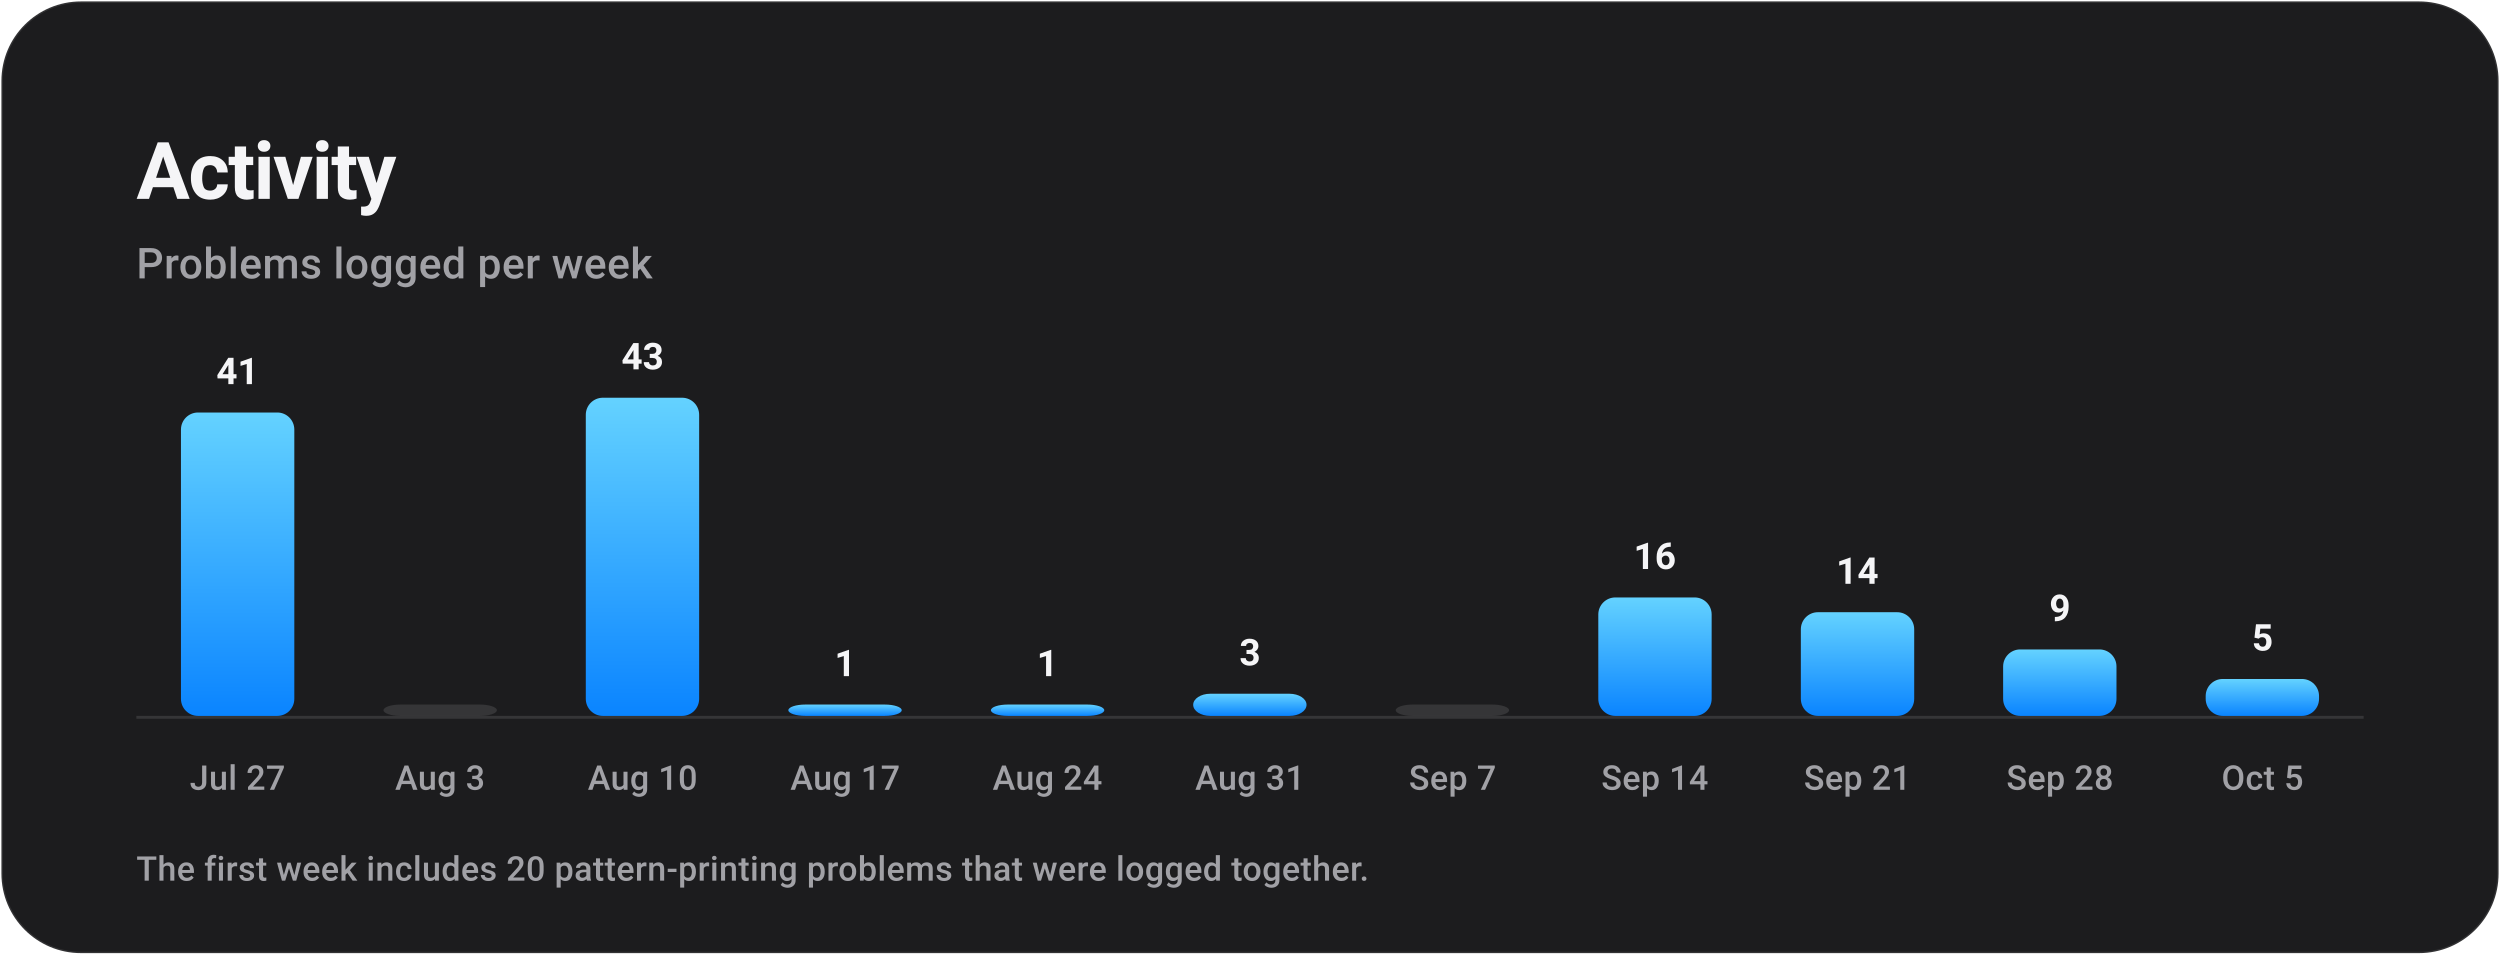
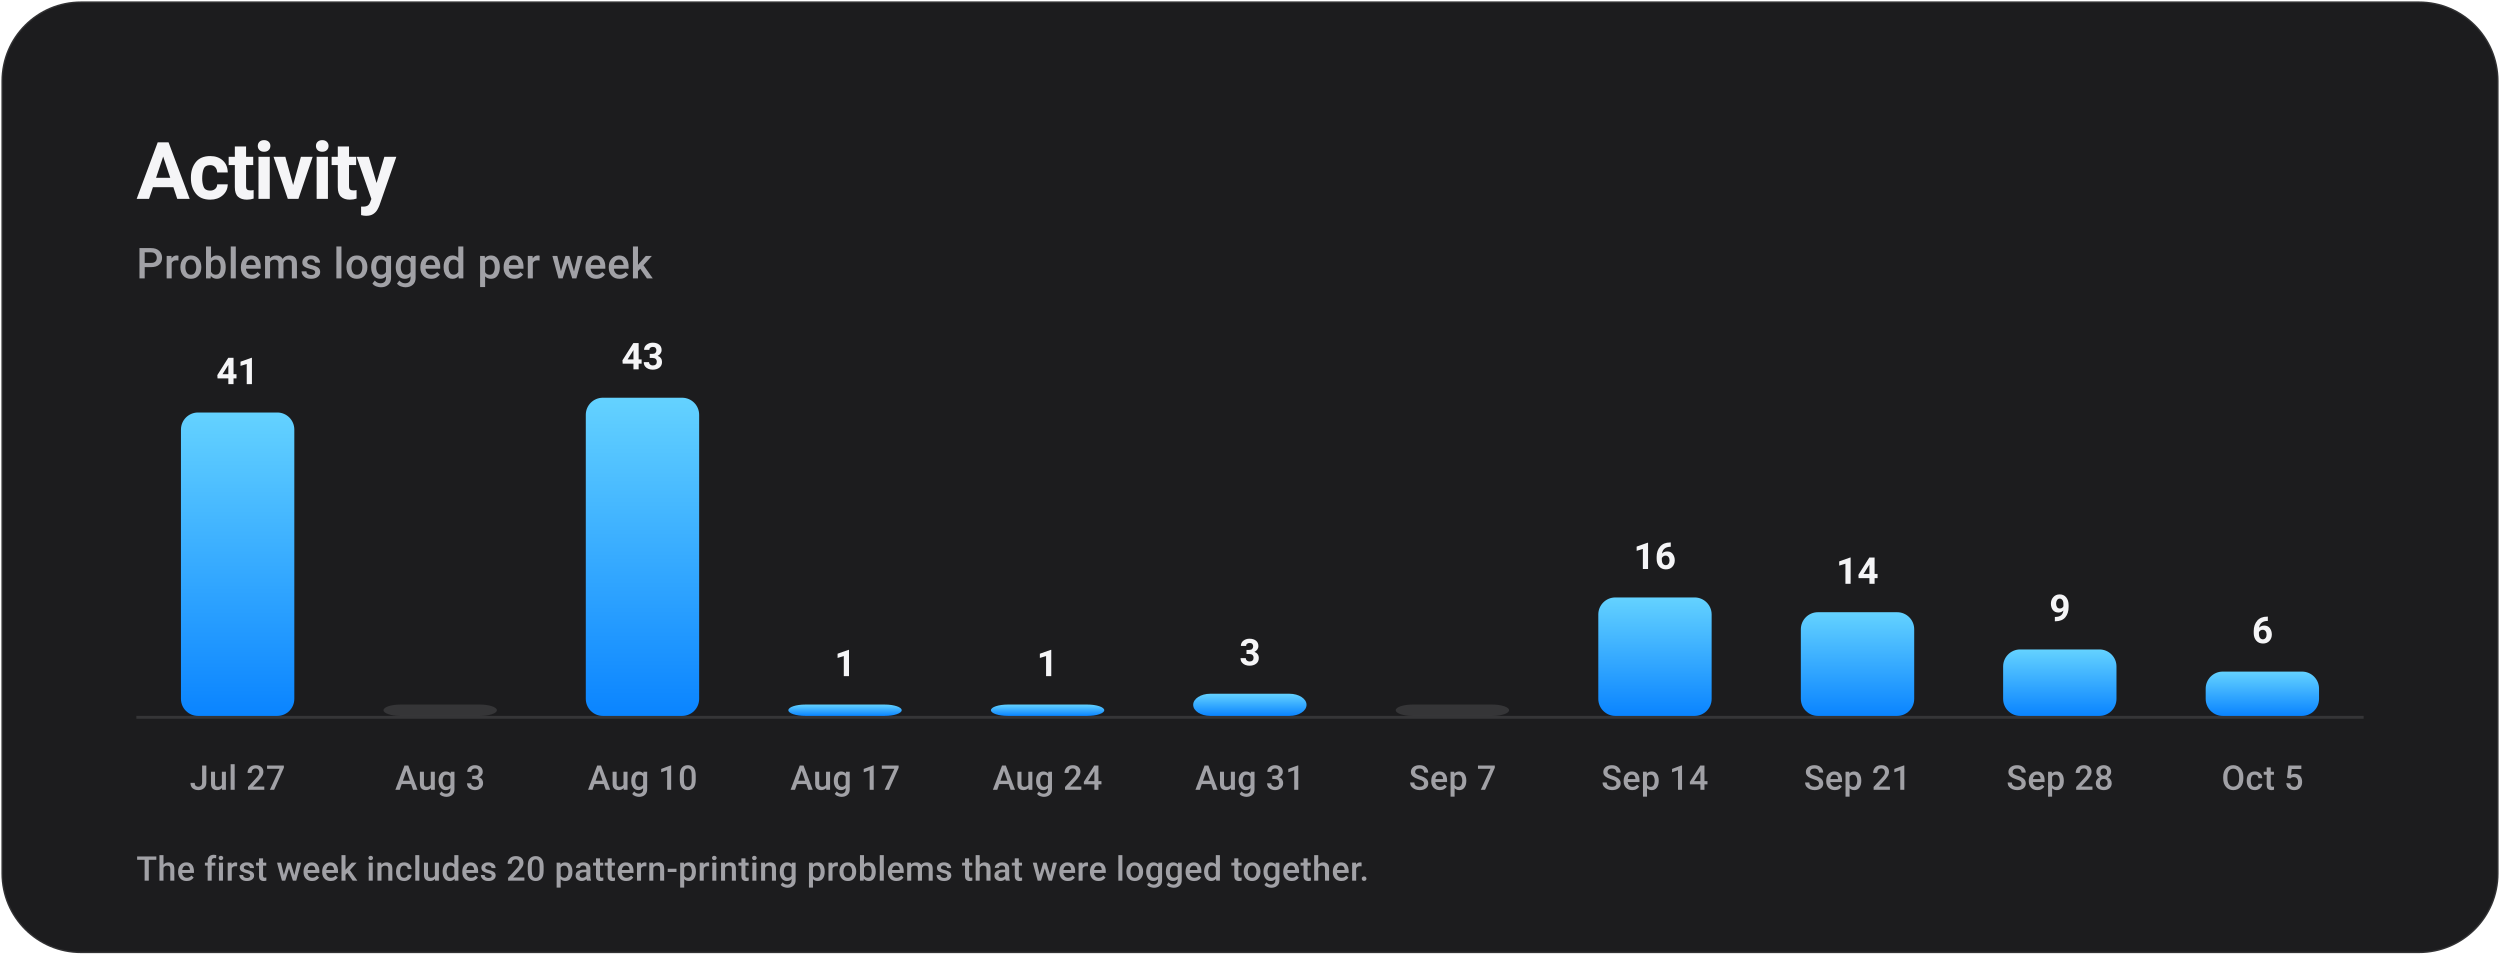
<svg xmlns="http://www.w3.org/2000/svg" width="880" height="336" viewBox="0 0 880 336" role="img" aria-labelledby="t d">
  <defs>
    <style>
text { font-family: -apple-system, BlinkMacSystemFont, "SF Pro Display", "SF Pro Text", "Segoe UI Variable Display", "Segoe UI", system-ui, Roboto, Helvetica, Arial, sans-serif; }
.num { font-variant-numeric: tabular-nums; }
@keyframes grow { from { transform: scaleX(0); } to { transform: scaleX(1); } }
@keyframes rise { from { transform: scaleY(0); } to { transform: scaleY(1); } }
@keyframes pop { from { opacity: 0; transform: scale(.92); } to { opacity: 1; transform: scale(1); } }
@keyframes fade { from { opacity: 0; transform: translateY(6px); } to { opacity: 1; transform: translateY(0); } }
.grow { transform-box: fill-box; transform-origin: 0% 50%; animation: grow .8s cubic-bezier(.22,1,.36,1) both; }
.rise { transform-box: fill-box; transform-origin: 50% 100%; animation: rise .8s cubic-bezier(.22,1,.36,1) both; }
.pop { transform-box: fill-box; transform-origin: 50% 50%; animation: pop .8s cubic-bezier(.22,1,.36,1) both; }
.fade { animation: fade .7s cubic-bezier(.22,1,.36,1) both; }
@media (prefers-reduced-motion: reduce) { .grow, .rise, .pop { transform-box: fill-box; transform-origin: 50% 50%; animation: pop .8s cubic-bezier(.22,1,.36,1) both; }
.fade { animation: none; } }
</style>
    <linearGradient id="acc" x1="0" y1="0" x2="1" y2="0">
      <stop offset="0" stop-color="#0A84FF" />
      <stop offset="1" stop-color="#64D2FF" />
    </linearGradient>
    <linearGradient id="accv" x1="0" y1="1" x2="0" y2="0">
      <stop offset="0" stop-color="#0A84FF" />
      <stop offset="1" stop-color="#64D2FF" />
    </linearGradient>
  </defs>
  <rect x="0.5" y="0.5" width="879" height="335" rx="28" fill="#1C1C1E" stroke="rgba(255,255,255,0.10)" />
  <text x="48" y="70" font-size="28" font-weight="700" fill="#F5F5F7" text-anchor="start" letter-spacing="-0.02em">Activity</text>
  <text x="48" y="98" font-size="15" font-weight="500" fill="#A1A1A6" text-anchor="start" letter-spacing="0.01em">Problems logged per week</text>
  <line x1="48" y1="252.5" x2="832" y2="252.5" stroke="rgba(255,255,255,0.11)" />
  <rect class="rise" style="animation-delay:0ms" x="63.7" y="145.2" width="39.9" height="106.8" rx="6" fill="url(#accv)" />
  <text x="83.6" y="135.2" font-size="13" font-weight="650" fill="#F5F5F7" text-anchor="middle" letter-spacing="0.0em" class="num">41</text>
  <text x="83.6" y="278" font-size="12" font-weight="500" fill="#A1A1A6" text-anchor="middle" letter-spacing="0.01em">Jul 27</text>
  <rect class="rise" style="animation-delay:50ms" x="135.0" y="248.0" width="39.9" height="4.0" rx="6" fill="rgba(255,255,255,0.11)" />
  <text x="154.9" y="278" font-size="12" font-weight="500" fill="#A1A1A6" text-anchor="middle" letter-spacing="0.01em">Aug 3</text>
  <rect class="rise" style="animation-delay:100ms" x="206.2" y="140.0" width="39.9" height="112.0" rx="6" fill="url(#accv)" />
  <text x="226.2" y="130.0" font-size="13" font-weight="650" fill="#F5F5F7" text-anchor="middle" letter-spacing="0.0em" class="num">43</text>
  <text x="226.2" y="278" font-size="12" font-weight="500" fill="#A1A1A6" text-anchor="middle" letter-spacing="0.01em">Aug 10</text>
  <rect class="rise" style="animation-delay:150ms" x="277.5" y="248.0" width="39.9" height="4.0" rx="6" fill="url(#accv)" />
  <text x="297.5" y="238.0" font-size="13" font-weight="650" fill="#F5F5F7" text-anchor="middle" letter-spacing="0.0em" class="num">1</text>
  <text x="297.5" y="278" font-size="12" font-weight="500" fill="#A1A1A6" text-anchor="middle" letter-spacing="0.01em">Aug 17</text>
  <rect class="rise" style="animation-delay:200ms" x="348.8" y="248.0" width="39.9" height="4.0" rx="6" fill="url(#accv)" />
  <text x="368.7" y="238.0" font-size="13" font-weight="650" fill="#F5F5F7" text-anchor="middle" letter-spacing="0.0em" class="num">1</text>
  <text x="368.7" y="278" font-size="12" font-weight="500" fill="#A1A1A6" text-anchor="middle" letter-spacing="0.01em">Aug 24</text>
  <rect class="rise" style="animation-delay:250ms" x="420.0" y="244.2" width="39.9" height="7.8" rx="6" fill="url(#accv)" />
  <text x="440.0" y="234.2" font-size="13" font-weight="650" fill="#F5F5F7" text-anchor="middle" letter-spacing="0.0em" class="num">3</text>
  <text x="440.0" y="278" font-size="12" font-weight="500" fill="#A1A1A6" text-anchor="middle" letter-spacing="0.01em">Aug 31</text>
  <rect class="rise" style="animation-delay:300ms" x="491.3" y="248.0" width="39.9" height="4.0" rx="6" fill="rgba(255,255,255,0.11)" />
  <text x="511.3" y="278" font-size="12" font-weight="500" fill="#A1A1A6" text-anchor="middle" letter-spacing="0.01em">Sep 7</text>
  <rect class="rise" style="animation-delay:350ms" x="562.6" y="210.3" width="39.9" height="41.7" rx="6" fill="url(#accv)" />
  <text x="582.5" y="200.3" font-size="13" font-weight="650" fill="#F5F5F7" text-anchor="middle" letter-spacing="0.0em" class="num">16</text>
  <text x="582.5" y="278" font-size="12" font-weight="500" fill="#A1A1A6" text-anchor="middle" letter-spacing="0.01em">Sep 14</text>
  <rect class="rise" style="animation-delay:400ms" x="633.9" y="215.5" width="39.9" height="36.5" rx="6" fill="url(#accv)" />
  <text x="653.8" y="205.5" font-size="13" font-weight="650" fill="#F5F5F7" text-anchor="middle" letter-spacing="0.0em" class="num">14</text>
  <text x="653.8" y="278" font-size="12" font-weight="500" fill="#A1A1A6" text-anchor="middle" letter-spacing="0.01em">Sep 21</text>
  <rect class="rise" style="animation-delay:450ms" x="705.1" y="228.6" width="39.9" height="23.4" rx="6" fill="url(#accv)" />
  <text x="725.1" y="218.6" font-size="13" font-weight="650" fill="#F5F5F7" text-anchor="middle" letter-spacing="0.0em" class="num">9</text>
  <text x="725.1" y="278" font-size="12" font-weight="500" fill="#A1A1A6" text-anchor="middle" letter-spacing="0.01em">Sep 28</text>
-   <rect class="rise" style="animation-delay:500ms" x="776.4" y="239.0" width="39.9" height="13.0" rx="6" fill="url(#accv)" />
-   <text x="796.4" y="229.0" font-size="13" font-weight="650" fill="#F5F5F7" text-anchor="middle" letter-spacing="0.0em" class="num">5</text>
+   <rect class="rise" style="animation-delay:500ms" x="776.4" y="236.4" width="39.9" height="15.6" rx="6" fill="url(#accv)" />
+   <text x="796.4" y="226.4" font-size="13" font-weight="650" fill="#F5F5F7" text-anchor="middle" letter-spacing="0.0em" class="num">6</text>
  <text x="796.4" y="278" font-size="12" font-weight="500" fill="#A1A1A6" text-anchor="middle" letter-spacing="0.01em">Oct 5</text>
  <text x="48" y="310" font-size="12" font-weight="500" fill="#A1A1A6" text-anchor="start" letter-spacing="0.01em">The first week includes 20 pattern-printing problems that were logged together.</text>
</svg>
